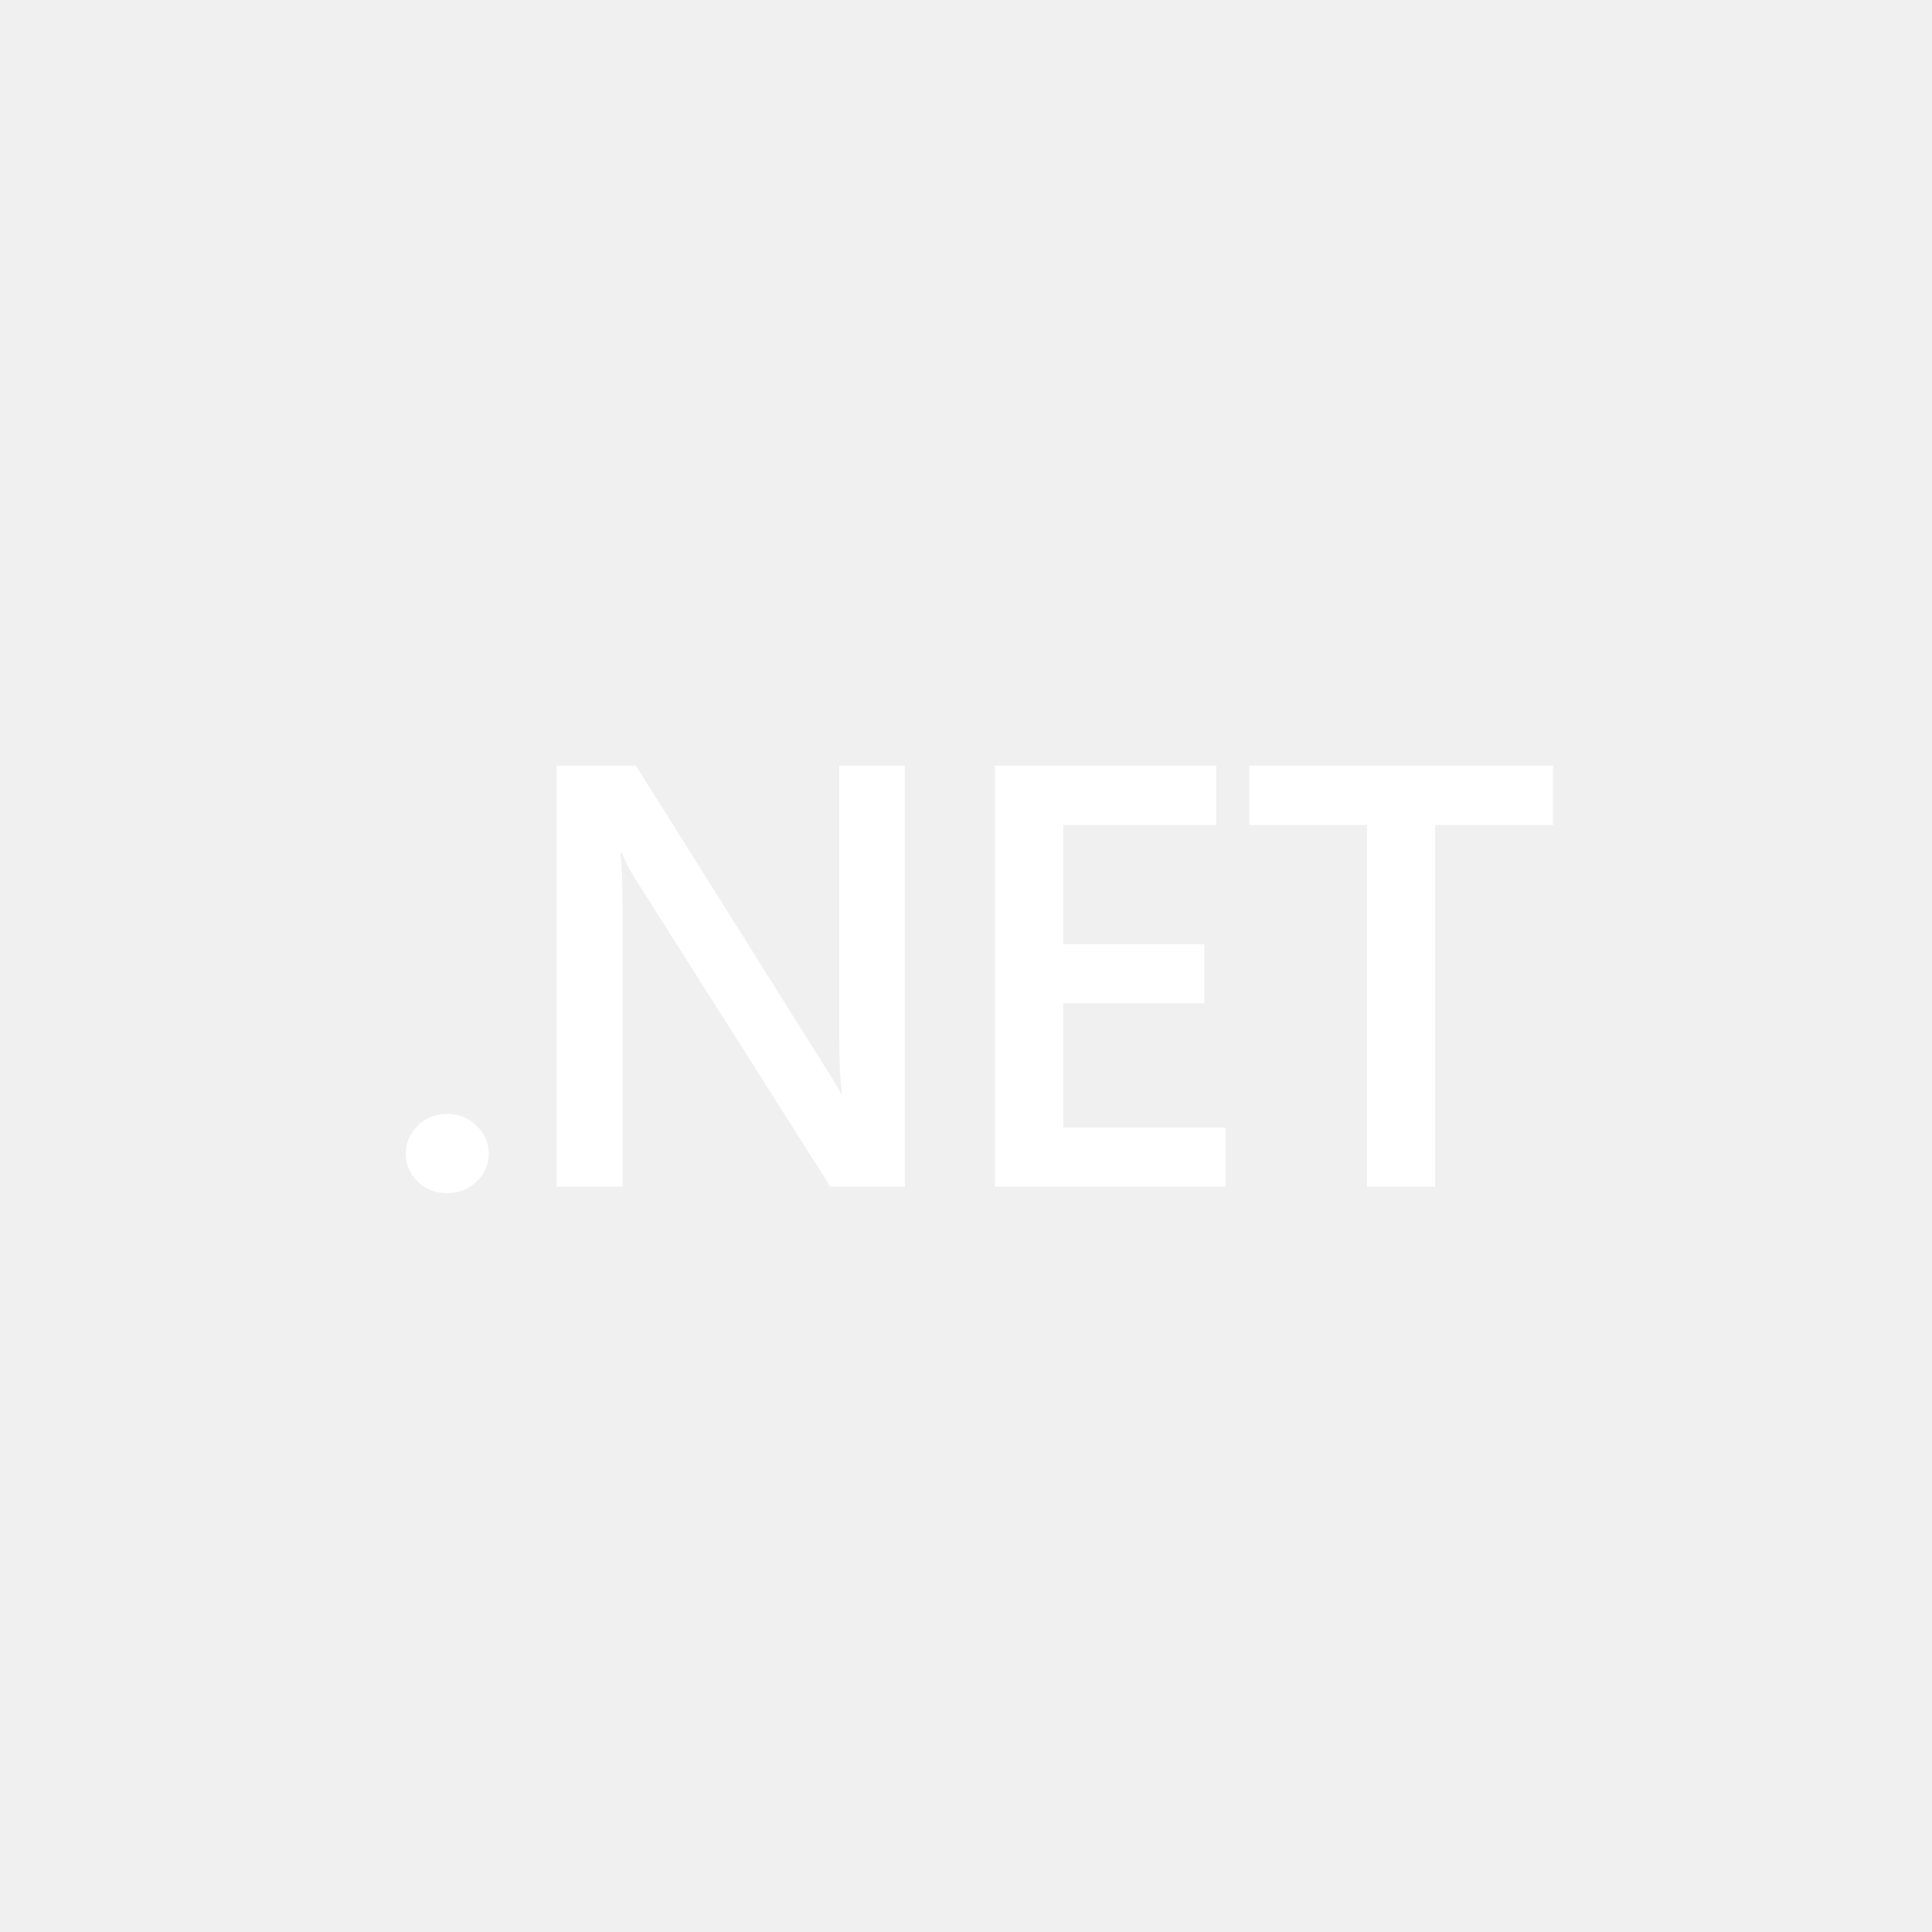
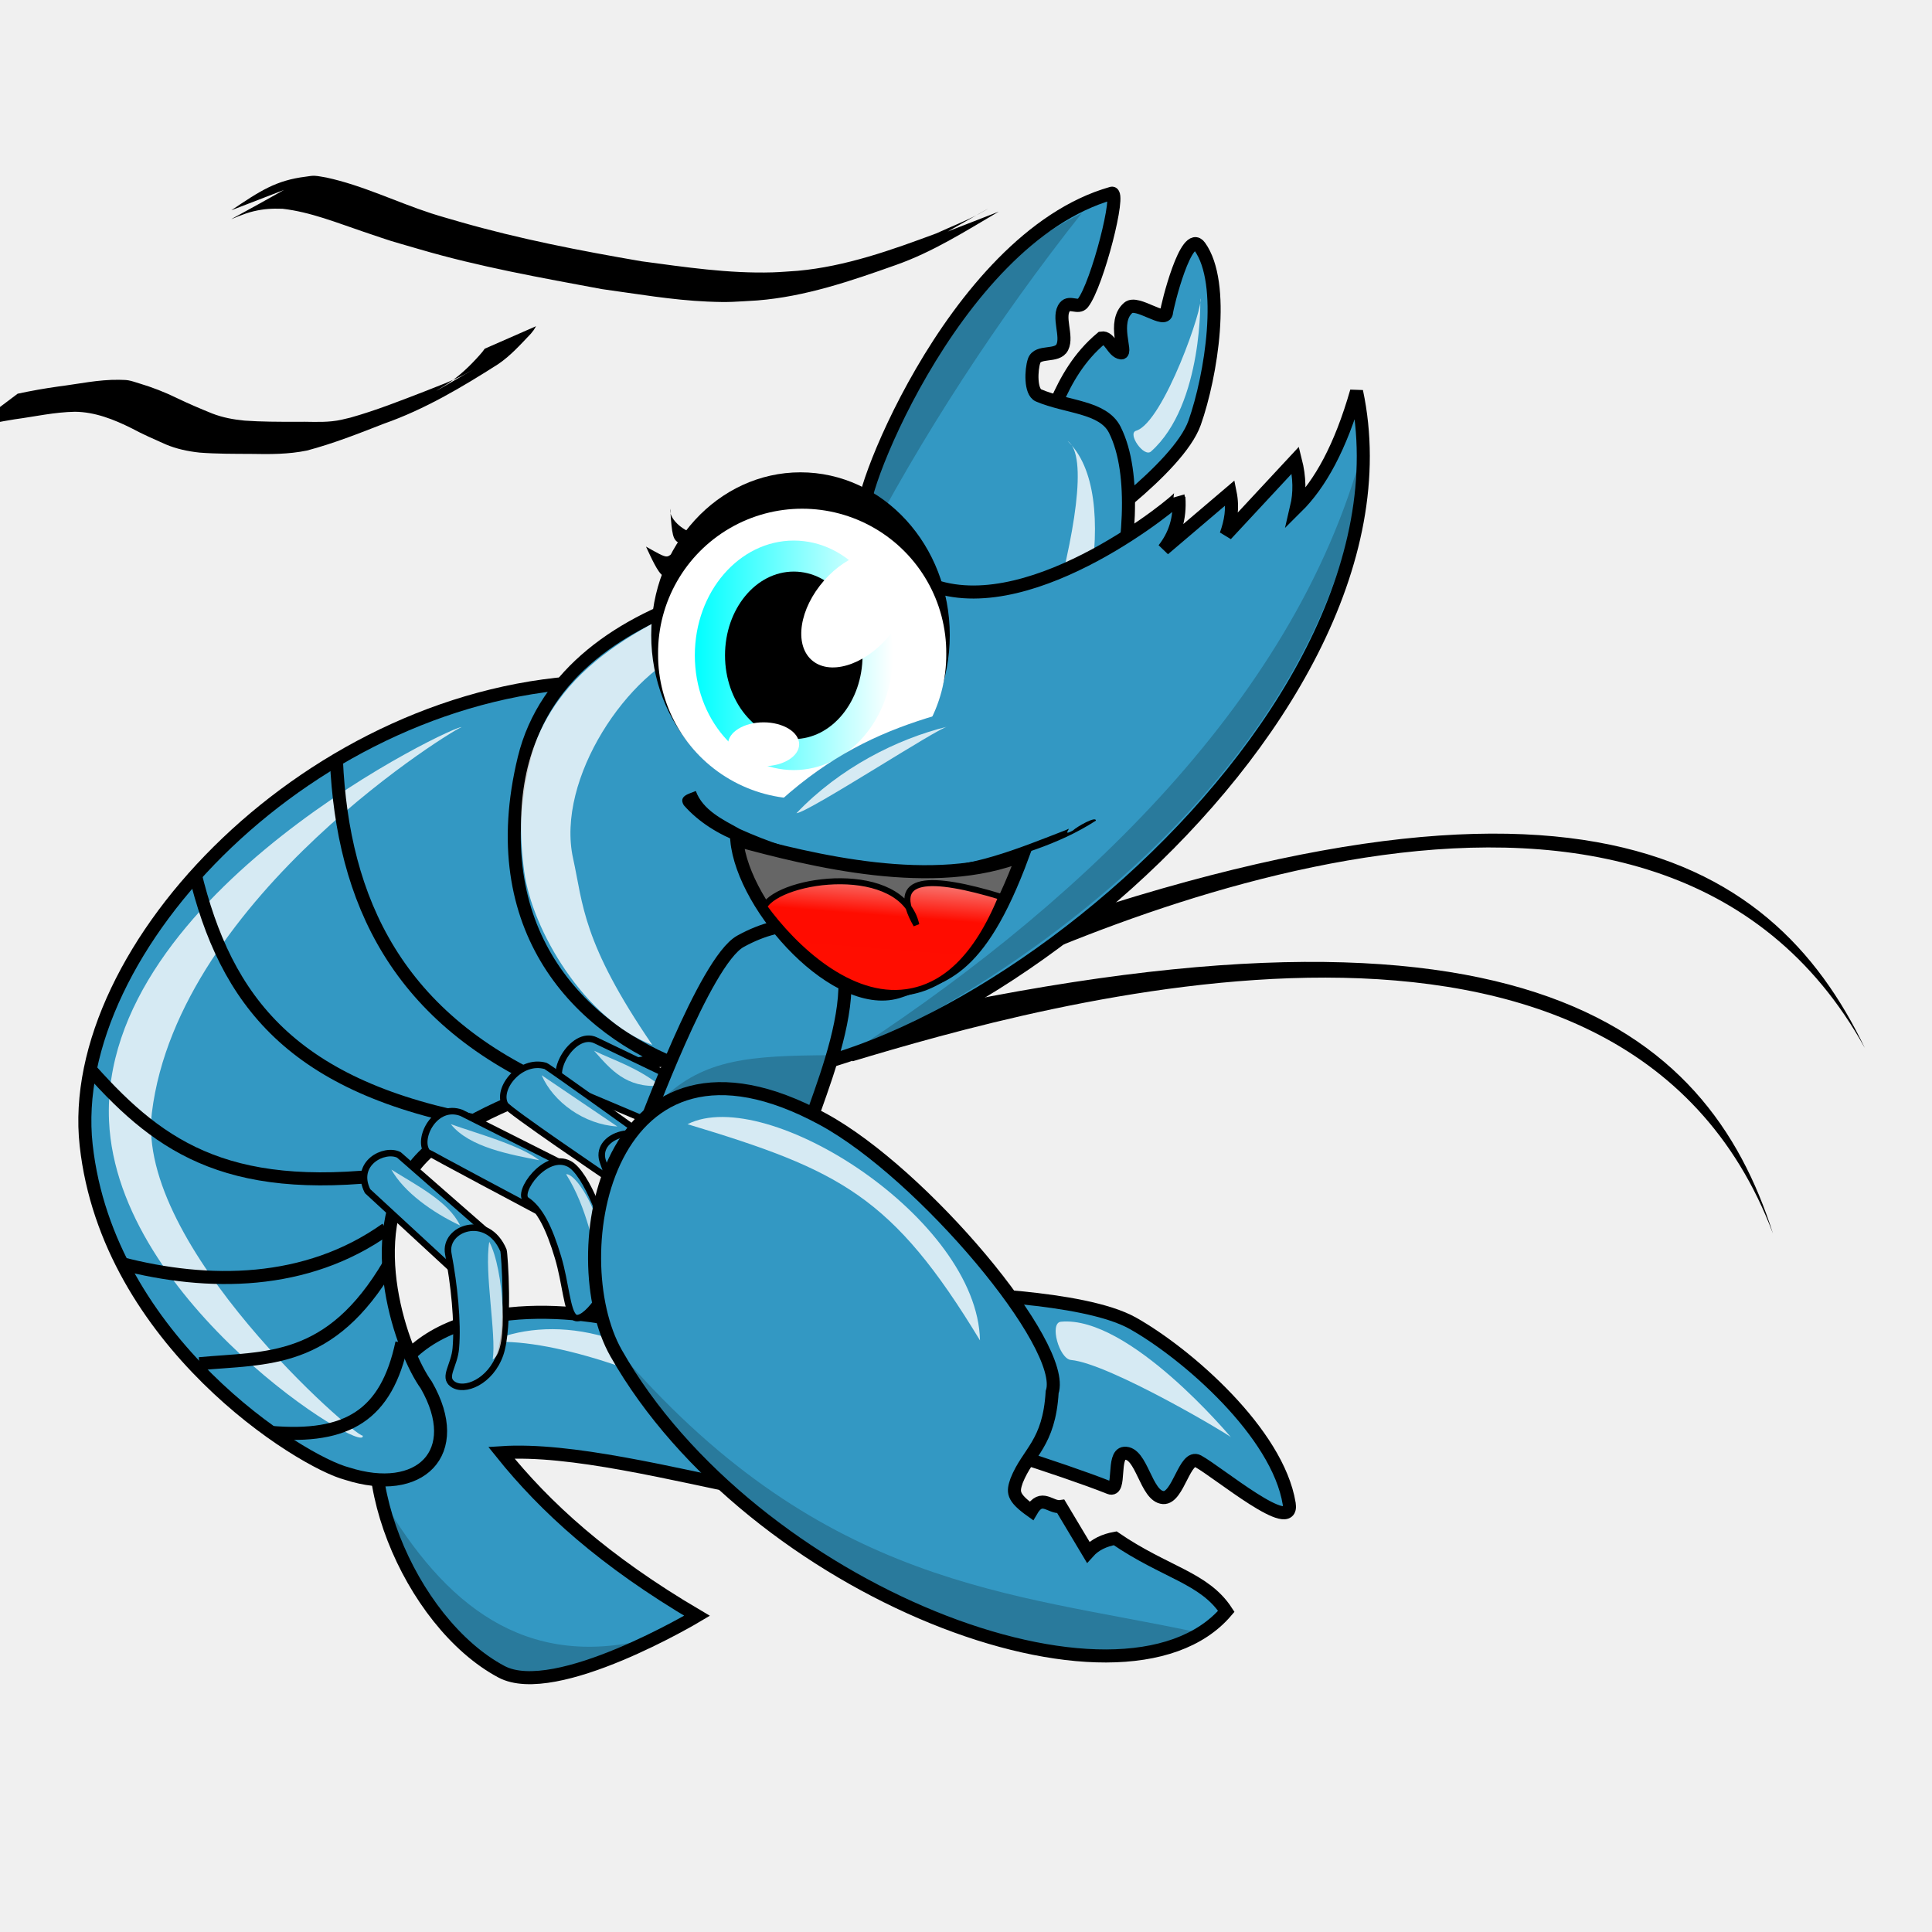
- <svg xmlns="http://www.w3.org/2000/svg" width="456" height="456" viewBox="0 0 456 456" version="1.1" xml:space="preserve" style="fill-rule:evenodd;clip-rule:evenodd;stroke-linejoin:round;stroke-miterlimit:2;">
-   <path d="m 105.5,281.609 c -2.703,0 -5.001,-0.9 -6.893,-2.702 -1.892,-1.848 -2.838,-4.042 -2.838,-6.582 0,-2.587 0.946,-4.804 2.838,-6.652 1.892,-1.848 4.19,-2.772 6.893,-2.772 2.748,0 5.068,0.924 6.96,2.772 1.937,1.848 2.906,4.064 2.906,6.652 0,2.54 -0.968,4.734 -2.906,6.582 -1.892,1.802 -4.212,2.702 -6.96,2.702 z" style="fill:#ffffff;fill-rule:nonzero;stroke-width:0.838" />
-   <path d="M 213.561,280.084 H 195.99 L 149.7,207.054 c -1.171,-1.848 -2.14,-3.765 -2.906,-5.751 h -0.406 c 0.361,2.125 0.541,6.675 0.541,13.65 v 65.132 h -15.543 v -99.36 h 18.719 l 44.737,71.298 c 1.892,2.957 3.109,4.989 3.649,6.098 h 0.27 c -0.45,-2.632 -0.676,-7.09 -0.676,-13.373 v -64.023 h 15.476 z" style="fill:#ffffff;fill-rule:nonzero;stroke-width:0.838" />
-   <path d="m 289.251,280.084 h -54.401 v -99.36 h 52.238 v 13.997 h -36.154 v 28.131 h 33.316 v 13.927 h -33.316 v 29.378 h 38.316 z" style="fill:#ffffff;fill-rule:nonzero;stroke-width:0.838" />
-   <path d="M 366.565,194.721 H 338.722 v 85.363 h -16.084 v -85.363 h -27.775 v -13.997 h 71.701 z" style="fill:#ffffff;fill-rule:nonzero;stroke-width:0.838" />
+ <svg xmlns="http://www.w3.org/2000/svg" xmlns:xlink="http://www.w3.org/1999/xlink" width="256" height="256" id="svg4426" version="1.0">
+   <defs id="defs4428">
+     <linearGradient xlink:href="#linearGradient3602" id="linearGradient4248" gradientUnits="userSpaceOnUse" x1="221.643" y1="179.135" x2="223.357" y2="157.171" />
+     <linearGradient xlink:href="#linearGradient3428" id="linearGradient4246" gradientUnits="userSpaceOnUse" x1="203.041" y1="137.417" x2="232.335" y2="137.417" />
+     <linearGradient id="linearGradient3602">
+       <stop style="stop-color:#ff0d00;stop-opacity:1;" offset="0" id="stop3604" />
+       <stop id="stop3610" offset="0.5" style="stop-color:#ff0c00;stop-opacity:1;" />
+       <stop style="stop-color:#f1d3d3;stop-opacity:1;" offset="1" id="stop3606" />
+     </linearGradient>
+     <linearGradient id="linearGradient3428">
+       <stop style="stop-color:#00ffff;stop-opacity:1;" offset="0" id="stop3430" />
+       <stop style="stop-color:#00ffff;stop-opacity:0;" offset="1" id="stop3432" />
+     </linearGradient>
+     <linearGradient xlink:href="#linearGradient3602" id="linearGradient3479" gradientUnits="userSpaceOnUse" gradientTransform="matrix(0.8002348,0,0,0.8002348,-58.20626,-13.04308)" x1="221.643" y1="179.135" x2="223.357" y2="157.171" />
+     <linearGradient xlink:href="#linearGradient3428" id="linearGradient4329" gradientUnits="userSpaceOnUse" x1="203.041" y1="137.417" x2="232.335" y2="137.417" />
+   </defs>
+   <g id="layer1">
+     <g id="g4454">
+       <path id="path4860" d="M 247.111,138.89 C 234.66,112.932 206.825,95.308 121.05,129.065 L 123.177,133.132 C 145.388,122.071 219.773,89.393 247.111,138.89 z" style="fill:#000000;fill-rule:evenodd;stroke:none;stroke-width:1px;stroke-linecap:butt;stroke-linejoin:miter;stroke-opacity:1" />
+       <g transform="matrix(0.1672889,-0.8480899,0.8480899,0.1672889,-213.5417,618.3973)" id="g4504">
+         <g id="g4506" transform="matrix(1.015059,0,0,1,114.122,98.7564)">
+           <path id="path4508" d="M 608.214,180.844 C 608.668,182.072 606.525,182.931 606.607,184.237 C 606.67,185.236 610.897,181.921 613.482,183.969 C 614.872,185.07 612.166,190.05 613.929,189.862 C 614.89,189.76 627,190.343 624.643,192.898 C 619.968,197.966 605.832,198.462 598.393,197.362 C 591.021,196.272 577.946,183.255 577.946,183.255 C 577.946,183.255 586.786,173.612 587.589,173.612 C 593.058,175.894 601.28,175.157 608.214,180.844 z" style="fill:#3398c3;fill-opacity:1;fill-rule:evenodd;stroke:#000000;stroke-width:2;stroke-linecap:butt;stroke-linejoin:miter;stroke-miterlimit:4;stroke-dasharray:none;stroke-opacity:1" />
+           <path id="path4510" d="M 575.714,150.576 C 574.235,148.157 618.429,155.096 629.958,178.076 C 630.65,179.457 616.022,178.636 612.857,177.005 C 611.863,176.493 612.769,174.949 611.786,174.416 C 610.117,173.511 607.543,175.728 605.714,175.219 C 604.034,174.752 604.586,171.608 602.857,171.38 C 601.472,171.197 598.166,171.709 597.881,173.076 C 596.923,177.669 598.13,183.123 595,185.576 C 583.274,194.766 548.545,190.372 545,185.576 L 534.286,160.576 L 575.714,150.576 z" style="fill:#3398c3;fill-opacity:1;fill-rule:evenodd;stroke:#000000;stroke-width:2;stroke-linecap:butt;stroke-linejoin:miter;stroke-miterlimit:4;stroke-dasharray:none;stroke-opacity:1" />
+         </g>
+         <path style="opacity:0.8;fill:#ffffff;fill-opacity:1;fill-rule:evenodd;stroke:none;stroke-width:1px;stroke-linecap:butt;stroke-linejoin:miter;stroke-opacity:1" d="M 715.01,277.547 C 712.106,284.723 662.958,278.531 663.582,275.761 L 663.939,280.404 C 682.575,287.073 708.76,287.447 715.01,277.547 z" id="path4512" />
+         <path style="opacity:0.2;fill:#000000;fill-opacity:1;fill-rule:evenodd;stroke:none;stroke-width:1px;stroke-linecap:butt;stroke-linejoin:miter;stroke-opacity:1" d="M 691.617,249.69 C 703.652,248.742 734.228,252.394 749.653,272.904 C 731.423,263.514 710.985,255.265 691.617,249.69 z" id="path4514" />
+         <path style="opacity:0.8;fill:#ffffff;fill-opacity:1;fill-rule:evenodd;stroke:none;stroke-width:1px;stroke-linecap:butt;stroke-linejoin:miter;stroke-opacity:1" d="M 740.367,293.261 C 739.806,294.105 720.661,291.465 718.582,287.547 C 717.906,286.274 714.756,289.531 715.903,290.404 C 724.529,296.971 740.989,293.184 740.367,293.261 z" id="path4516" />
+       </g>
+       <g transform="matrix(0.8644316,0,0,0.8644316,-404.9921,-42.33356)" id="g4518">
+         <path style="fill:#3398c3;fill-opacity:1;fill-rule:evenodd;stroke:#000000;stroke-width:2;stroke-linecap:butt;stroke-linejoin:miter;stroke-miterlimit:4;stroke-dasharray:none;stroke-opacity:1" d="M 528.571,260.219 C 535.815,247.595 556.677,249.203 567.143,252.362 C 585.195,257.811 587.187,277.589 585.357,277.719 C 571.146,274.818 555.968,270.949 545.357,271.648 C 552.08,280.029 561.098,288.253 575.357,296.648 C 575.357,296.648 553.631,309.64 545.357,305.219 C 531.279,297.698 521.037,273.35 528.571,260.219 z" id="path4520" />
+         <path style="opacity:0.8;fill:#ffffff;fill-opacity:1;fill-rule:evenodd;stroke:none;stroke-width:1px;stroke-linecap:butt;stroke-linejoin:miter;stroke-opacity:1" d="M 543.304,254.773 C 552.31,250.563 567.143,252.138 579.286,265.934 C 569.821,259.633 552.083,253.772 543.304,254.773 z" id="path4522" />
+         <path style="opacity:0.2;fill:#000000;fill-opacity:1;fill-rule:evenodd;stroke:none;stroke-width:1px;stroke-linecap:butt;stroke-linejoin:miter;stroke-opacity:1" d="M 527.143,278.791 C 536.628,294.924 548.887,304.954 567.857,300.219 C 544.266,314.229 533.705,300.73 527.143,278.791 z" id="path4524" />
+       </g>
+       <path id="path4526" d="M 79.028,90.299 C 41.547,91.363 8.548,125.728 11.417,151.736 C 14.286,177.744 39.852,193.682 45.994,195.266 C 55.624,198.353 61.647,192.534 56.491,183.534 C 53.321,179.189 47.795,163.759 54.947,154.514 C 62.1,145.269 88.688,138.814 92.303,140.622 L 79.028,90.299 z" style="fill:#3398c3;fill-opacity:1;fill-rule:evenodd;stroke:#000000;stroke-width:1.729;stroke-linecap:butt;stroke-linejoin:miter;stroke-miterlimit:4;stroke-dasharray:none;stroke-opacity:1" />
+       <path id="path4528" d="M 234.934,163.467 C 226.193,136.037 201.064,114.731 111.444,136.299 L 112.988,140.622 C 137.347,133.326 215.037,110.749 234.934,163.467 z" style="fill:#000000;fill-rule:evenodd;stroke:none;stroke-width:1px;stroke-linecap:butt;stroke-linejoin:miter;stroke-opacity:1" />
+       <path id="path4530" d="M 179.75,51.863 C 189.359,97.003 119,150.629 90.759,141.548 C 76.681,136.422 63.949,123.083 69.457,100.487 C 74.966,77.891 110.433,73.115 123.793,77.642 C 137.153,82.168 156.337,66.149 156.209,65.91 C 156.408,68.769 155.639,70.942 154.203,72.779 L 163.001,65.293 C 163.424,67.386 163.061,69.165 162.461,70.85 L 171.646,60.97 C 172.229,63.267 172.245,65.337 171.8,67.222 C 174.944,64.113 177.627,59.264 179.75,51.863 z" style="fill:#3398c3;fill-opacity:1;fill-rule:evenodd;stroke:#000000;stroke-width:1.729;stroke-linecap:butt;stroke-linejoin:miter;stroke-miterlimit:4;stroke-dasharray:none;stroke-opacity:1" />
+       <path id="path4532" d="M 89.216,81.192 C 77.48,87.031 66.768,95.177 69.457,115.46 C 70.487,123.224 77.442,135.066 86.437,138.46 C 77.107,124.842 77.27,119.768 75.941,113.762 C 73.595,103.169 83.338,88.927 91.785,85.953 C 100.423,82.912 95.958,78.914 89.216,81.192 z" style="opacity:0.8;fill:#ffffff;fill-opacity:1;fill-rule:evenodd;stroke:none;stroke-width:1px;stroke-linecap:butt;stroke-linejoin:miter;stroke-opacity:1" />
+       <path id="path4550" d="M 61.165,96.36 C 61.086,95.653 13.098,118.165 14.448,148.534 C 15.522,172.696 48.727,193.068 48.066,190.23 C 47.03,190.416 17.961,165.054 20.124,147.443 C 23.665,118.614 61.06,96.046 61.165,96.36 z" style="opacity:0.8;fill:#ffffff;fill-opacity:1;fill-rule:evenodd;stroke:none;stroke-width:1px;stroke-linecap:butt;stroke-linejoin:miter;stroke-opacity:1" />
+       <g transform="matrix(0.8644316,0,0,0.8644316,-350.1164,-22.64536)" id="g4552">
+         <path style="fill:none;fill-rule:evenodd;stroke:#000000;stroke-width:2;stroke-linecap:butt;stroke-linejoin:miter;stroke-miterlimit:4;stroke-dasharray:none;stroke-opacity:1" d="M 456.589,142.72 C 457.558,164.067 465.75,182.614 490.934,193.227 L 491.439,193.733" id="path4554" />
+         <path style="fill:none;fill-rule:evenodd;stroke:#000000;stroke-width:2;stroke-linecap:butt;stroke-linejoin:miter;stroke-miterlimit:4;stroke-dasharray:none;stroke-opacity:1" d="M 434.871,159.892 C 439.613,179.613 449.751,192.98 479.317,198.278" id="path4556" />
+         <path style="fill:none;fill-rule:evenodd;stroke:#000000;stroke-width:2;stroke-linecap:butt;stroke-linejoin:miter;stroke-miterlimit:4;stroke-dasharray:none;stroke-opacity:1" d="M 418.979,190.258 C 429.868,202.434 440.633,209.735 467.578,205.854" id="path4558" />
+         <path style="fill:none;fill-rule:evenodd;stroke:#000000;stroke-width:2;stroke-linecap:butt;stroke-linejoin:miter;stroke-miterlimit:4;stroke-dasharray:none;stroke-opacity:1" d="M 423.524,219.849 C 436.955,223.353 451.984,223.294 464.226,214.589" id="path4560" />
+         <path style="fill:none;fill-rule:evenodd;stroke:#000000;stroke-width:2;stroke-linecap:butt;stroke-linejoin:miter;stroke-miterlimit:4;stroke-dasharray:none;stroke-opacity:1" d="M 435.585,235.235 C 445.935,234.264 455.629,235.363 464.67,219.996" id="path4562" />
+         <path style="fill:none;fill-rule:evenodd;stroke:#000000;stroke-width:2;stroke-linecap:butt;stroke-linejoin:miter;stroke-miterlimit:4;stroke-dasharray:none;stroke-opacity:1" d="M 446.487,245.755 C 458.273,246.766 464.272,243.143 466.629,232.032" id="path4564" />
+       </g>
+       <g transform="matrix(0.8644316,0,0,0.8644316,-346.2045,-29.61347)" id="g4566">
+         <g id="g4568" style="fill:#00ffff">
+           <path id="path4570" d="M 475.782,223.658 L 469.973,228.962 L 456.841,216.84 C 454.708,212.594 459.387,210.167 461.64,211.284 L 475.782,223.658 z" style="fill:#3398c3;fill-opacity:1;fill-rule:evenodd;stroke:#000000;stroke-width:1px;stroke-linecap:butt;stroke-linejoin:miter;stroke-opacity:1" />
+           <path id="path4572" d="M 469.216,226.436 C 468.481,222.532 475.197,220.078 477.676,225.931 C 477.815,226.258 478.64,237.604 477.171,241.841 C 475.715,246.038 471.649,247.749 469.847,246.387 C 468.418,245.307 470.142,243.579 470.37,240.94 C 470.72,236.888 470.113,231.202 469.216,226.436 z" style="fill:#3398c3;fill-opacity:1;fill-rule:evenodd;stroke:#000000;stroke-width:1px;stroke-linecap:butt;stroke-linejoin:miter;stroke-opacity:1" />
+         </g>
+         <g id="g4574" style="fill:#00ffff">
+           <path id="path4576" d="M 488.282,213.43 L 482.6,219.744 C 482.6,219.744 466.07,210.967 465.933,210.779 C 464.458,208.759 467.173,203.335 471.236,204.844 C 471.303,204.869 488.282,213.43 488.282,213.43 z" style="fill:#3398c3;fill-opacity:1;fill-rule:evenodd;stroke:#000000;stroke-width:1px;stroke-linecap:butt;stroke-linejoin:miter;stroke-opacity:1" />
+           <path id="path4578" d="M 481.211,218.229 C 479.559,217.146 484.122,210.732 487.777,212.673 C 490.318,214.022 493.756,222.401 494.091,228.078 C 494.298,231.595 489.972,237.291 488.535,236.159 C 487.401,235.266 487.211,230.898 486.036,226.984 C 484.686,222.484 483.241,219.559 481.211,218.229 z" style="fill:#3398c3;fill-opacity:1;fill-rule:evenodd;stroke:#000000;stroke-width:1px;stroke-linecap:butt;stroke-linejoin:miter;stroke-opacity:1" />
+         </g>
+         <g id="g4580" style="fill:#00ffff">
+           <path id="path4582" d="M 491.818,193.733 L 507.349,201.182 L 504.319,208.001 L 487.272,200.804 C 484.102,199.465 488.264,192.028 491.818,193.733 z" style="fill:#3398c3;fill-opacity:1;fill-rule:evenodd;stroke:#000000;stroke-width:1px;stroke-linecap:butt;stroke-linejoin:miter;stroke-opacity:1" />
+           <path id="path4584" d="M 514.041,203.834 C 513.865,204.186 508.315,201.109 506.339,200.425 C 504.092,199.647 501.018,205.319 502.425,207.243 C 504.429,209.986 510.716,210.644 510.38,210.905 L 514.041,203.834 z" style="fill:#3398c3;fill-opacity:1;fill-rule:evenodd;stroke:#000000;stroke-width:1px;stroke-linecap:butt;stroke-linejoin:miter;stroke-opacity:1" />
+         </g>
+         <g id="g4586" style="fill:#00ffff">
+           <path id="path4588" d="M 477.928,203.582 C 476.581,201.17 480.228,196.531 484.116,197.647 C 484.49,197.754 499.268,208.38 499.268,208.38 L 493.712,214.819 C 493.712,214.819 478.42,204.461 477.928,203.582 z" style="fill:#3398c3;fill-opacity:1;fill-rule:evenodd;stroke:#000000;stroke-width:1px;stroke-linecap:butt;stroke-linejoin:miter;stroke-opacity:1" />
+           <path id="path4590" d="M 492.954,212.42 C 491.432,208.454 498.28,206.159 500.909,209.895 C 502.137,211.64 503.056,224.034 502.551,225.805 C 500.917,231.528 498.315,232.139 497.248,231.613 C 496.809,231.397 497.082,228.808 496.502,225.858 C 495.551,221.031 493.8,214.622 492.954,212.42 z" style="fill:#3398c3;fill-opacity:1;fill-rule:evenodd;stroke:#000000;stroke-width:1px;stroke-linecap:butt;stroke-linejoin:miter;stroke-opacity:1" />
+         </g>
+       </g>
+       <path id="path4624" d="M 78.719,139.232 C 81.595,140.606 84.268,141.368 87.518,143.863 C 82.953,144.224 80.883,141.673 78.719,139.232 z" style="opacity:0.7;fill:#ffffff;fill-opacity:1;fill-rule:evenodd;stroke:none;stroke-width:1px;stroke-linecap:butt;stroke-linejoin:miter;stroke-opacity:1" />
+       <path id="path4596" d="M 85.253,149.508 C 85.458,149.36 93.35,127.362 98.114,124.729 C 104.257,121.333 109.507,122.305 110.914,125.145 C 115.38,134.16 104.038,153.188 106.625,153.553 L 85.253,149.508 z" style="fill:#3398c3;fill-opacity:1;fill-rule:evenodd;stroke:#000000;stroke-width:1.729;stroke-linecap:butt;stroke-linejoin:miter;stroke-miterlimit:4;stroke-dasharray:none;stroke-opacity:1" />
+       <path id="path4602" d="M 97.625,111.312 C 98.465,120.397 111.089,134.259 119.274,131.318 C 124.57,129.415 129.575,129.464 135.532,113.309 C 123.82,118.063 107.587,114.023 97.625,111.312 z" style="fill:#666666;fill-rule:evenodd;stroke:#000000;stroke-width:1.729;stroke-linecap:butt;stroke-linejoin:miter;stroke-miterlimit:4;stroke-dasharray:none;stroke-opacity:1" />
+       <path id="path4604" d="M 92.2,104.811 C 93.128,107.365 95.816,108.623 98.036,109.854 C 101.754,111.526 105.626,112.877 109.671,113.474 C 113.585,114.101 117.526,114.612 121.471,114.967 C 128.527,115.14 134.81,112.471 141.305,109.959 C 142.262,109.388 140.496,110.939 142.154,110.052 C 142.782,109.478 145.279,108.081 145.202,108.745 C 140.222,111.968 134.413,113.57 128.723,115.043 C 123.819,116.203 118.699,116.18 113.756,115.28 C 108.428,114.619 103.015,113.881 98.079,111.65 C 95.274,110.589 92.591,108.962 90.608,106.698 C 89.839,105.428 91.392,105.169 92.2,104.811 z" style="fill:#000000;fill-opacity:1;fill-rule:evenodd;stroke:none;stroke-width:2;stroke-miterlimit:4;stroke-dasharray:none;stroke-opacity:1" />
+       <path id="path4606" d="M 101.243,120.138 C 103.417,116.32 119.519,114.177 121.418,122.544 C 117.628,115.948 123.339,116.003 132.684,118.843 C 129.354,127.003 125.036,130.766 120.132,131.463 C 112.621,132.531 105.277,125.704 101.243,120.138 z" style="fill:url(#linearGradient3479);fill-opacity:1;fill-rule:evenodd;stroke:#000000;stroke-width:0.797px;stroke-linecap:butt;stroke-linejoin:miter;stroke-opacity:1" />
+       <path id="path4612" d="M 87.767,145.637 C 93.322,140.281 99.424,139.885 109.997,139.818 L 107.23,146.503 C 93.017,147.463 91.682,142.697 87.767,145.637 z" style="opacity:0.2;fill:#000000;fill-opacity:1;fill-rule:evenodd;stroke:none;stroke-width:1px;stroke-linecap:butt;stroke-linejoin:miter;stroke-opacity:1" />
+       <path id="path4614" d="M 180.599,59.427 C 178.37,92.898 147.576,123.737 111.444,140.313 C 141.051,121.312 171.42,93.791 180.599,59.427 z" style="opacity:0.2;fill:#000000;fill-opacity:1;fill-rule:evenodd;stroke:none;stroke-width:1px;stroke-linecap:butt;stroke-linejoin:miter;stroke-opacity:1" />
+       <path id="path4618" d="M 51.86,154.977 C 53.526,157.96 57.255,160.631 60.967,162.387 C 59.442,159.17 55.015,156.972 51.86,154.977 z" style="opacity:0.7;fill:#ffffff;fill-opacity:1;fill-rule:evenodd;stroke:none;stroke-width:1px;stroke-linecap:butt;stroke-linejoin:miter;stroke-opacity:1" />
+       <path id="path4620" d="M 59.733,148.957 C 63.104,150.165 68.9,151.727 71.464,153.742 C 67.747,153.003 62.214,152.064 59.733,148.957 z" style="opacity:0.7;fill:#ffffff;fill-opacity:1;fill-rule:evenodd;stroke:none;stroke-width:1px;stroke-linecap:butt;stroke-linejoin:miter;stroke-opacity:1" />
+       <path id="path4622" d="M 71.773,142.474 L 81.806,149.266 C 77.399,149.01 73.304,146.016 71.773,142.474 z" style="opacity:0.7;fill:#ffffff;fill-opacity:1;fill-rule:evenodd;stroke:none;stroke-width:1px;stroke-linecap:butt;stroke-linejoin:miter;stroke-opacity:1" />
+       <path id="path4626" d="M 84.894,151.736 C 88.76,156.265 87.552,166.191 87.363,167.018 L 84.894,151.736 z" style="opacity:0.7;fill:#ffffff;fill-opacity:1;fill-rule:evenodd;stroke:none;stroke-width:1px;stroke-linecap:butt;stroke-linejoin:miter;stroke-opacity:1" />
+       <path id="path4628" d="M 75.014,155.595 C 77.796,160.019 78.689,165.301 79.954,170.105 C 80.915,161.862 76.305,155.368 75.014,155.595 z" style="opacity:0.7;fill:#ffffff;fill-opacity:1;fill-rule:evenodd;stroke:none;stroke-width:1px;stroke-linecap:butt;stroke-linejoin:miter;stroke-opacity:1" />
+       <g transform="matrix(0.7463156,0.4361823,-0.4361823,0.7463156,89.03878,-287.7046)" id="g3488">
+         <g id="g3441">
+           <path id="path4594" d="M 304.504,437.18 C 304.504,437.18 322.521,426.963 331.29,426.823 C 340.834,426.67 358.934,430.125 365.933,438.609 C 369.137,442.493 354.07,439.927 350.576,440.037 C 348.264,440.11 350.859,446.503 348.79,447.537 C 346.386,448.738 342.424,443.145 340.219,444.68 C 338.633,445.783 342.843,450.107 340.933,450.394 C 333.121,451.57 316.135,455.518 316.29,455.751 L 304.504,437.18 z" style="fill:#3398c3;fill-opacity:1;fill-rule:evenodd;stroke:#000000;stroke-width:2;stroke-linecap:butt;stroke-linejoin:miter;stroke-miterlimit:4;stroke-dasharray:none;stroke-opacity:1" />
+           <path id="path4598" d="M 365.933,457.716 C 360.413,454.964 354.9,457.313 345.576,456.644 C 344.304,457.735 343.396,459.007 343.076,460.573 L 335.933,456.644 C 334.667,457.669 332.352,456.35 332.362,459.501 C 328.696,459.167 328.439,458.393 328.076,456.644 C 327.363,451.943 329.532,449.287 325.933,442.18 C 324.412,434.88 291.908,423.247 274.504,423.787 C 236.629,424.963 250.354,462.132 265.219,470.751 C 301.549,491.819 361.613,481.9 365.933,457.716 z" style="fill:#3398c3;fill-opacity:1;fill-rule:evenodd;stroke:#000000;stroke-width:2;stroke-linecap:butt;stroke-linejoin:miter;stroke-miterlimit:4;stroke-dasharray:none;stroke-opacity:1" />
+         </g>
+         <path style="opacity:0.8;fill:#ffffff;fill-opacity:1;fill-rule:evenodd;stroke:none;stroke-width:1px;stroke-linecap:butt;stroke-linejoin:miter;stroke-opacity:1" d="M 256.951,434.921 C 280.775,429.186 289.643,428.582 312.376,440.911 C 302.64,424.973 264.347,423.481 256.951,434.921 z" id="path4608" />
+         <path style="opacity:0.8;fill:#ffffff;fill-opacity:1;fill-rule:evenodd;stroke:none;stroke-width:1px;stroke-linecap:butt;stroke-linejoin:miter;stroke-opacity:1" d="M 353.076,434.323 C 353.076,434.323 330.184,426.044 321.647,432.18 C 320.171,433.241 324.285,437.235 325.933,436.466 C 331.334,433.945 352.997,434.137 353.076,434.323 z" id="path4610" />
+         <path style="opacity:0.2;fill:#000000;fill-opacity:1;fill-rule:evenodd;stroke:none;stroke-width:1px;stroke-linecap:butt;stroke-linejoin:miter;stroke-opacity:1" d="M 266.82,470.765 C 310.878,485.492 336.157,471.866 363.216,462.902 C 358.908,479.355 302.151,494.095 266.82,470.765 z" id="path4616" />
+       </g>
+       <path id="path4630" d="M 64.827,164.548 C 66.754,168.061 67.469,179.025 65.29,180.138 C 65.784,176.751 64.158,168.656 64.827,164.548 z" style="opacity:0.7;fill:#ffffff;fill-opacity:1;fill-rule:evenodd;stroke:none;stroke-width:1px;stroke-linecap:butt;stroke-linejoin:miter;stroke-opacity:1" />
+       <g transform="matrix(0.8800357,0,0,0.8136863,-146.1756,-24.77473)" id="g3981">
+         <path style="opacity:1;fill:#000000;fill-opacity:1;fill-rule:evenodd;stroke:none;stroke-width:3.543;stroke-miterlimit:4;stroke-dasharray:none;stroke-opacity:1" id="path3983" d="M 241.932,130.345 A 21.971,26.517 0 1 1 197.99,130.345 A 21.971,26.517 0 1 1 241.932,130.345 z" transform="matrix(1.022989,0,0,1,61.6135,3.535534)" />
+         <path style="opacity:1;fill:#ffffff;fill-opacity:1;fill-rule:evenodd;stroke:none;stroke-width:0.944;stroke-miterlimit:4;stroke-dasharray:none;stroke-opacity:1" id="path3985" d="M 245.972,139.942 A 21.971,20.961 0 1 1 202.031,139.942 A 21.971,20.961 0 1 1 245.972,139.942 z" transform="matrix(0.9875095,0,0,1.119438,65.67989,-19.74479)" />
+         <path style="opacity:1;fill:url(#linearGradient4329);fill-opacity:1;fill-rule:evenodd;stroke:none;stroke-width:3.543;stroke-miterlimit:4;stroke-dasharray:none;stroke-opacity:1" id="path3987" d="M 232.335,137.417 A 14.647,17.93 0 1 1 203.041,137.417 A 14.647,17.93 0 1 1 232.335,137.417 z" transform="matrix(1.017241,0,0,1.042253,64.17953,-6.05887)" />
+         <path style="opacity:1;fill:#000000;fill-opacity:1;fill-rule:evenodd;stroke:none;stroke-width:3.543;stroke-miterlimit:4;stroke-dasharray:none;stroke-opacity:1" id="path3989" d="M 225.769,135.901 A 9.596,12.879 0 1 1 206.576,135.901 A 9.596,12.879 0 1 1 225.769,135.901 z" transform="matrix(1.078947,0,0,1.058823,52.38173,-6.731503)" />
+         <path style="opacity:1;fill:#ffffff;fill-opacity:1;fill-rule:evenodd;stroke:none;stroke-width:1;stroke-miterlimit:4;stroke-dasharray:none;stroke-opacity:1" id="path3991" d="M 223.214,118.076 A 6.25,10 0 1 1 210.714,118.076 A 6.25,10 0 1 1 223.214,118.076 z" transform="matrix(0.8635422,0.6148578,-0.6148578,0.8635422,180.1703,-105.6826)" />
+         <path style="opacity:1;fill:#ffffff;fill-opacity:1;fill-rule:evenodd;stroke:none;stroke-width:1;stroke-miterlimit:4;stroke-dasharray:none;stroke-opacity:1" id="path3993" d="M 209.643,141.648 A 4.821,3.214 0 1 1 200,141.648 A 4.821,3.214 0 1 1 209.643,141.648 z" transform="matrix(1.111111,0,0,1.111111,53.49206,-5.738655)" />
+         <path style="fill:#000000;fill-opacity:1;fill-rule:evenodd;stroke:none;stroke-width:1px;stroke-linecap:butt;stroke-linejoin:miter;stroke-opacity:1" d="M 273.75,112.898 C 275.04,121.14 266.543,116.42 267.012,113.281 C 267.272,117.765 267.46,118.225 268.221,118.812 C 270.605,120.651 269.252,119.168 267.808,120.188 C 266.317,121.241 267.049,121.713 263.368,119.459 C 264.088,121.12 265.168,123.773 265.916,124.176 C 267.791,121.989 274.107,113.255 273.75,112.898 z" id="path3995" />
+       </g>
+       <path d="M 2.338,52.169 C 4.131,51.783 5.941,51.461 7.759,51.209 C 10.437,50.872 13.053,50.284 15.763,50.325 C 16.178,50.348 16.598,50.324 17.006,50.395 C 17.489,50.48 17.953,50.653 18.424,50.793 C 20.18,51.315 21.851,51.968 23.496,52.772 C 25.005,53.501 26.553,54.156 28.107,54.786 C 29.495,55.327 30.925,55.59 32.402,55.733 C 34.641,55.891 36.887,55.89 39.13,55.892 C 40.753,55.848 42.387,55.991 44.006,55.817 C 44.984,55.712 45.43,55.573 46.409,55.343 C 49.806,54.393 53.086,53.087 56.374,51.82 C 58.098,51.128 59.838,50.513 61.486,49.647 C 61.979,49.388 63.422,48.55 62.941,48.828 C 57.268,52.104 56.731,52.458 59.307,50.854 C 60.902,49.803 62.279,48.482 63.543,47.061 C 64.036,46.487 63.809,46.773 64.227,46.206 L 71.025,43.225 C 70.63,43.897 70.854,43.567 70.346,44.211 C 68.98,45.643 67.662,47.133 66.005,48.253 C 61.186,51.327 56.269,54.246 50.866,56.142 C 47.519,57.45 44.162,58.773 40.684,59.696 C 38.235,60.204 35.767,60.193 33.273,60.145 C 30.996,60.132 28.714,60.147 26.442,59.971 C 24.899,59.804 23.398,59.488 21.96,58.884 C 20.443,58.206 18.912,57.547 17.45,56.754 C 15.105,55.583 12.59,54.583 9.932,54.561 C 7.235,54.603 4.62,55.201 1.954,55.559 C 0.08,55.859 -1.784,56.227 -3.633,56.66 L 2.338,52.169 z" id="path4333" style="opacity:1;fill:#000000;fill-opacity:1;fill-rule:evenodd;stroke:none;stroke-width:2.2;stroke-miterlimit:4;stroke-dasharray:none;stroke-opacity:1" />
+       <path d="M 30.655,27.86 C 34.501,25.265 36.582,23.901 40.494,23.412 C 40.886,23.364 41.277,23.276 41.671,23.292 C 42.2,23.314 42.717,23.446 43.24,23.523 C 48.054,24.557 52.502,26.765 57.17,28.28 C 58.416,28.684 59.681,29.024 60.937,29.396 C 68.831,31.666 76.903,33.23 84.992,34.619 C 90.739,35.387 96.554,36.263 102.373,36.09 C 103.478,36.057 104.58,35.954 105.683,35.886 C 112.051,35.31 118.115,33.138 124.067,30.926 C 125.927,30.069 127.847,29.331 129.662,28.375 C 130.066,28.162 131.245,27.464 130.847,27.688 C 129.086,28.68 127.331,29.681 125.572,30.678 L 132.344,28.04 C 127.868,30.667 123.607,33.386 118.707,35.114 C 112.751,37.231 106.694,39.309 100.349,39.81 C 97.341,39.98 96.73,40.091 93.75,39.962 C 89.044,39.758 84.383,38.942 79.726,38.303 C 71.636,36.793 63.522,35.356 55.613,33.036 C 50.939,31.673 52.694,32.238 48.167,30.709 C 44.646,29.519 41.158,28.095 37.438,27.662 C 35.982,27.62 35.026,27.666 33.617,27.991 C 30.897,28.619 27.106,31.086 37.63,25.169 L 30.655,27.86 z" id="path4335" style="opacity:1;fill:#000000;fill-opacity:1;fill-rule:evenodd;stroke:none;stroke-width:2.2;stroke-miterlimit:4;stroke-dasharray:none;stroke-opacity:1" />
+       <path id="path4345" d="M 99.753,109.654 C 111.876,114.154 141.653,92.961 140.285,90.84 C 124.654,94.623 113.081,95.661 99.753,109.654 z" style="fill:#3398c3;fill-opacity:1;fill-rule:evenodd;stroke:none;stroke-width:1px;stroke-linecap:butt;stroke-linejoin:miter;stroke-opacity:1" />
+       <path id="path4347" d="M 105.533,107.755 C 107.129,107.658 124.552,96.276 125.578,96.273 C 118.87,97.896 111.252,101.751 105.533,107.755 z" style="fill:#ffffff;fill-opacity:1;fill-rule:evenodd;stroke:none;stroke-width:1px;stroke-linecap:butt;stroke-linejoin:miter;stroke-opacity:1;opacity:0.8" />
+     </g>
+   </g>
</svg>
